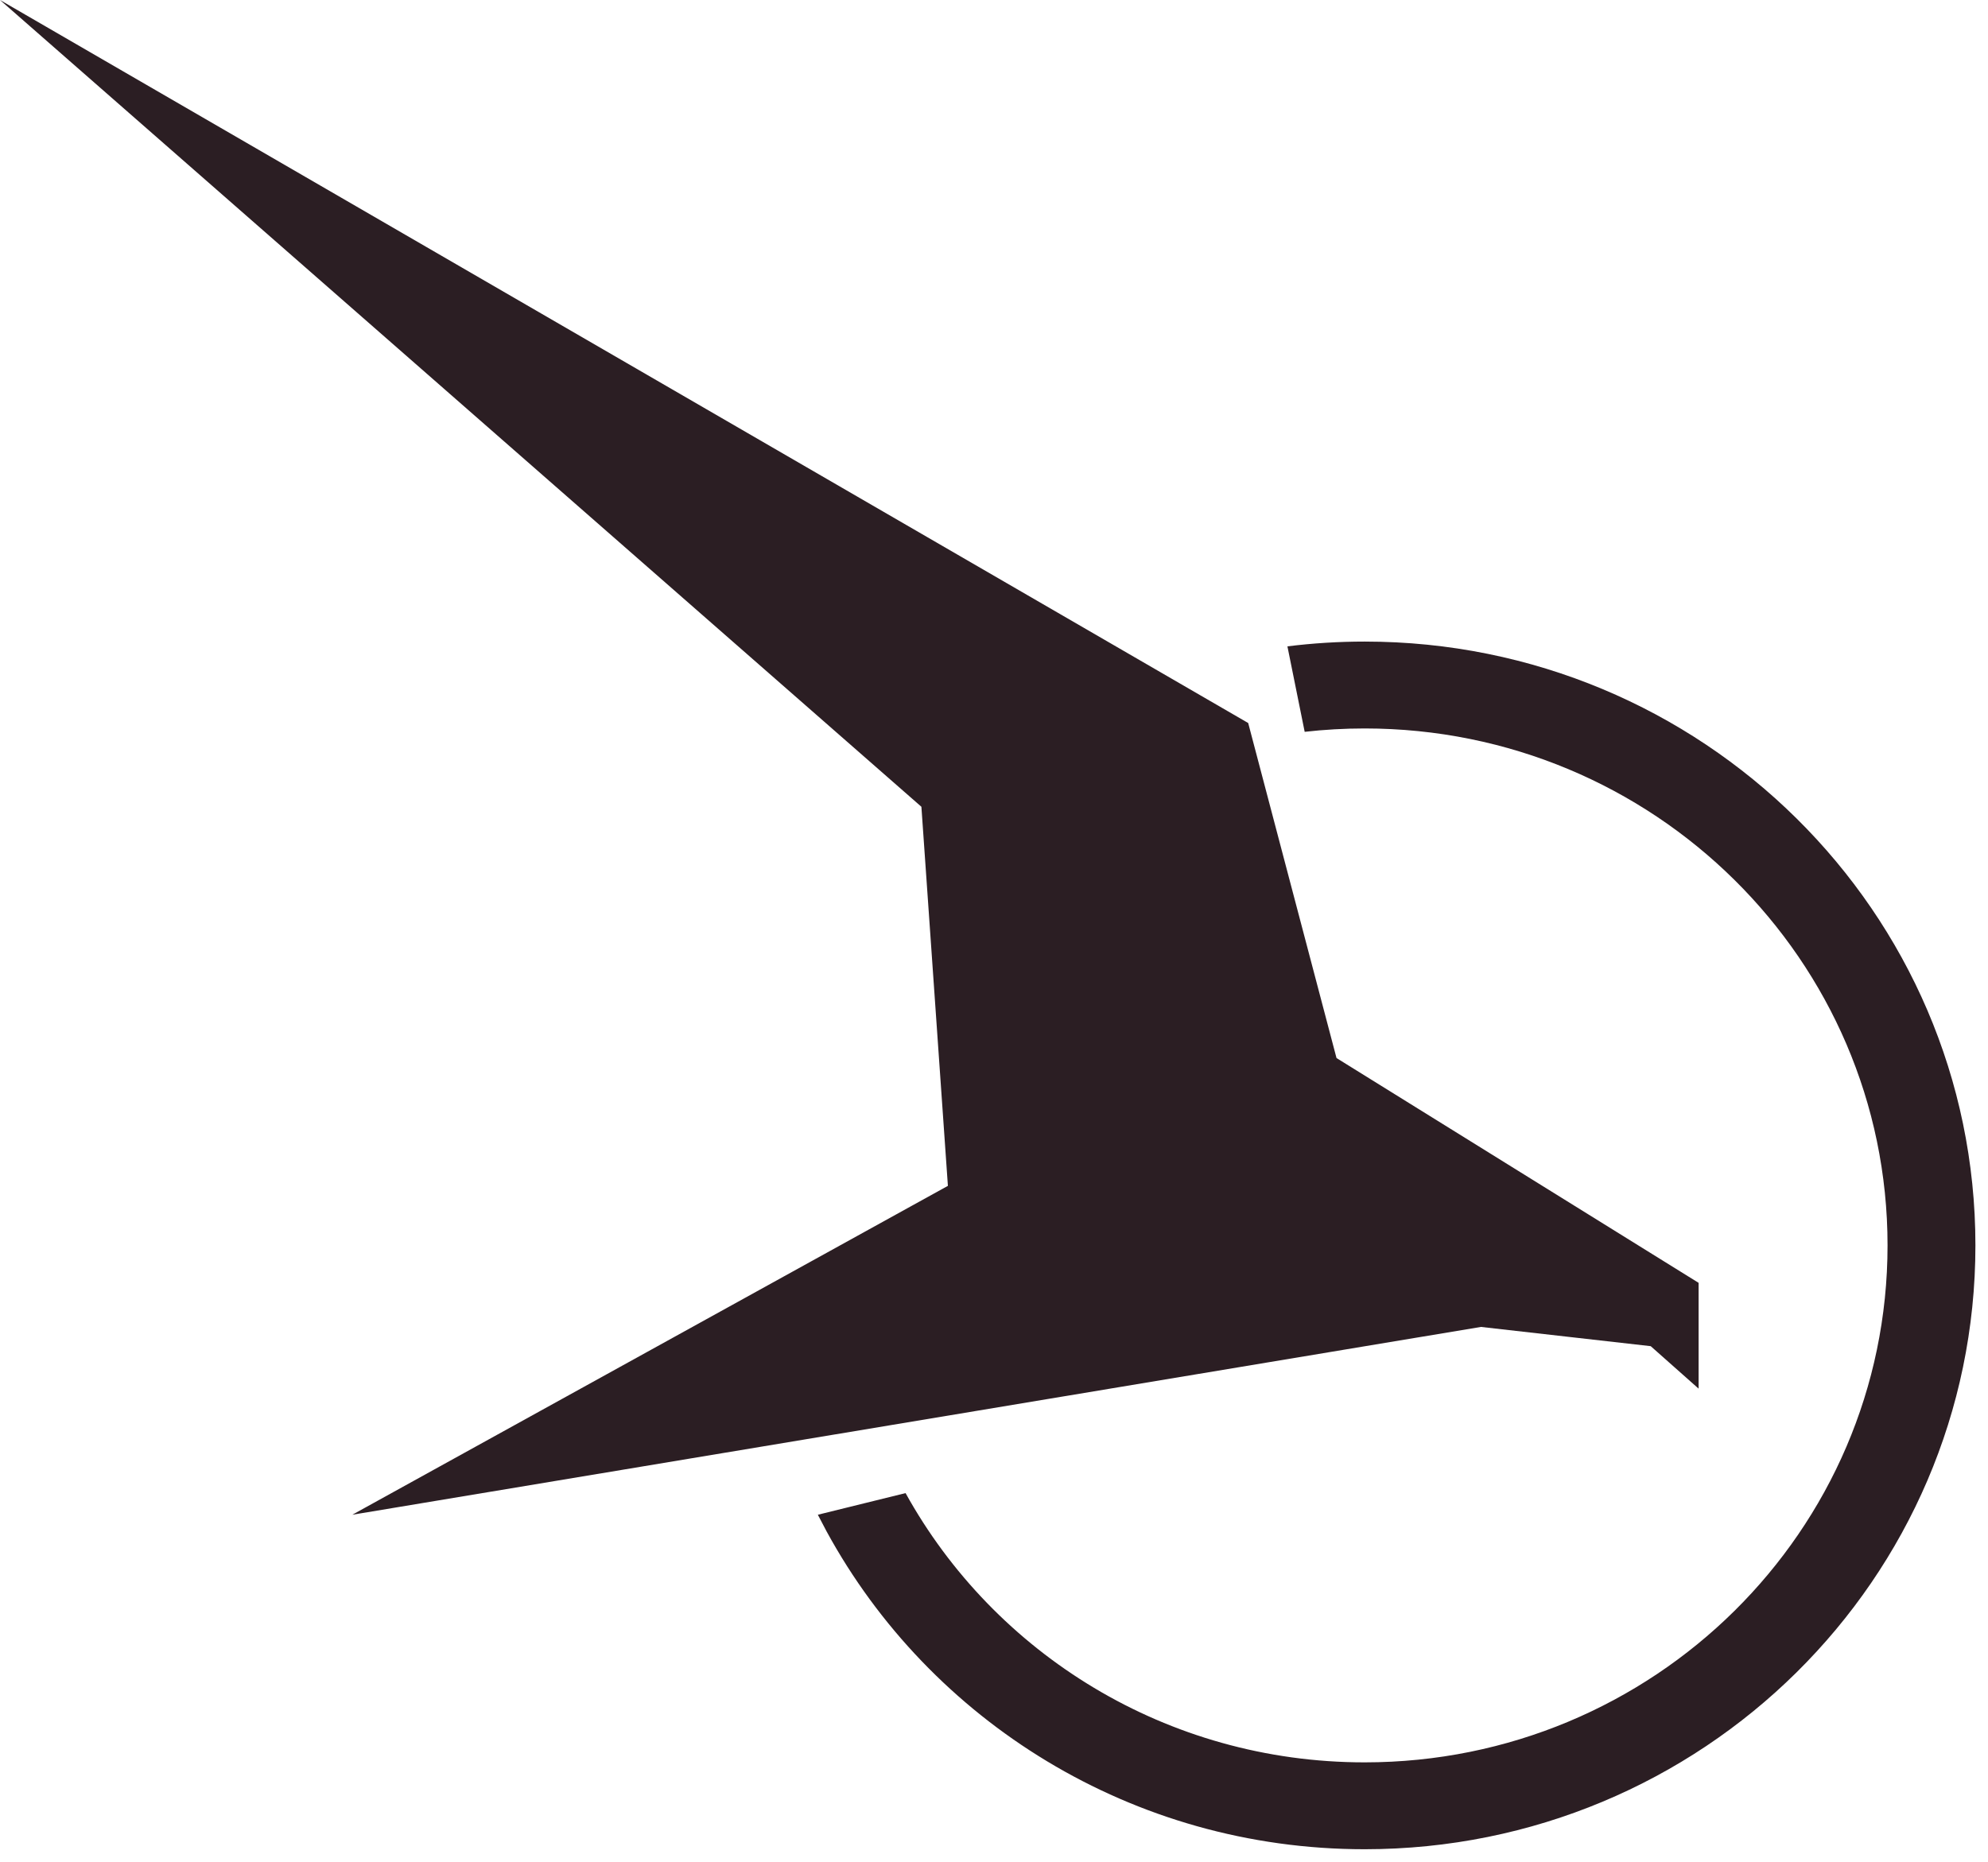
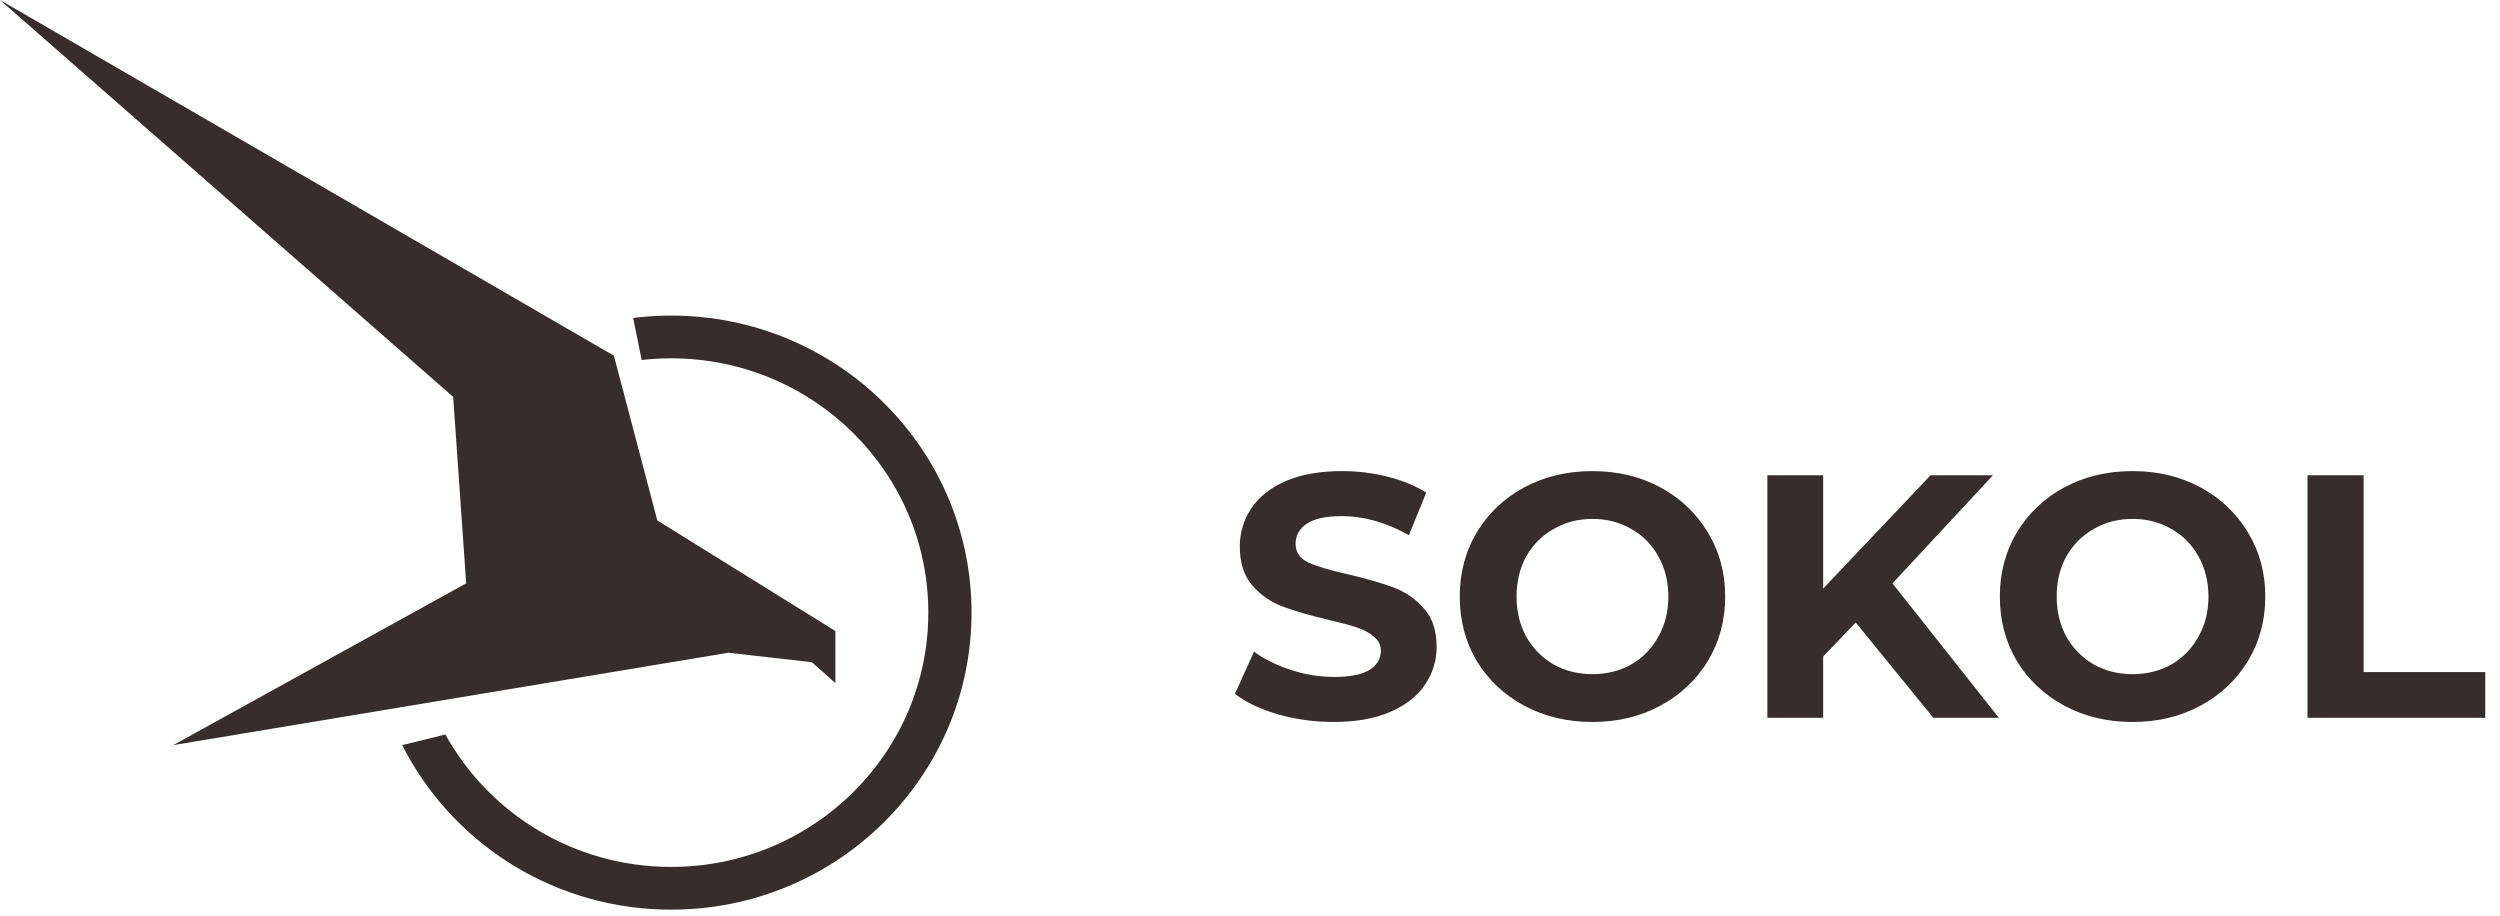
- <svg xmlns="http://www.w3.org/2000/svg" width="79" height="74" viewBox="0 0 79 74" fill="none">
-   <path fill-rule="evenodd" clip-rule="evenodd" d="M0 0L49.601 28.737L53.111 42.053L67.5 50.988V55.193L65.597 53.505L58.851 52.74L14 60.205L37.668 47.133L36.615 32.066L0 0ZM54.229 28.953C53.423 28.953 52.628 28.999 51.846 29.087L51.16 25.69C52.165 25.565 53.189 25.5 54.229 25.5C67.634 25.5 78.5 36.245 78.5 49.5C78.5 62.755 67.634 73.5 54.229 73.5C44.985 73.5 36.948 68.389 32.849 60.87L32.5 60.205L35.986 59.345C39.513 65.722 46.36 70.047 54.229 70.047C65.705 70.047 75.008 60.848 75.008 49.5C75.008 38.152 65.705 28.953 54.229 28.953Z" fill="#2B1E23" />
+ <svg xmlns="http://www.w3.org/2000/svg" width="202" height="74" viewBox="0 0 202 74" fill="none">
+   <path d="M107.764 58.336C106.215 58.336 104.712 58.131 103.256 57.72C101.819 57.291 100.661 56.74 99.784 56.068L101.324 52.652C102.164 53.268 103.163 53.763 104.32 54.136C105.477 54.509 106.635 54.696 107.792 54.696C109.08 54.696 110.032 54.509 110.648 54.136C111.264 53.744 111.572 53.231 111.572 52.596C111.572 52.129 111.385 51.747 111.012 51.448C110.657 51.131 110.191 50.879 109.612 50.692C109.052 50.505 108.287 50.3 107.316 50.076C105.823 49.721 104.6 49.367 103.648 49.012C102.696 48.657 101.875 48.088 101.184 47.304C100.512 46.52 100.176 45.475 100.176 44.168C100.176 43.029 100.484 42.003 101.1 41.088C101.716 40.155 102.64 39.417 103.872 38.876C105.123 38.335 106.644 38.064 108.436 38.064C109.687 38.064 110.909 38.213 112.104 38.512C113.299 38.811 114.344 39.24 115.24 39.8L113.84 43.244C112.029 42.217 110.219 41.704 108.408 41.704C107.139 41.704 106.196 41.909 105.58 42.32C104.983 42.731 104.684 43.272 104.684 43.944C104.684 44.616 105.029 45.12 105.72 45.456C106.429 45.773 107.503 46.091 108.94 46.408C110.433 46.763 111.656 47.117 112.608 47.472C113.56 47.827 114.372 48.387 115.044 49.152C115.735 49.917 116.08 50.953 116.08 52.26C116.08 53.38 115.763 54.407 115.128 55.34C114.512 56.255 113.579 56.983 112.328 57.524C111.077 58.065 109.556 58.336 107.764 58.336ZM128.671 58.336C126.637 58.336 124.798 57.897 123.155 57.02C121.531 56.143 120.253 54.939 119.319 53.408C118.405 51.859 117.947 50.123 117.947 48.2C117.947 46.277 118.405 44.551 119.319 43.02C120.253 41.471 121.531 40.257 123.155 39.38C124.798 38.503 126.637 38.064 128.671 38.064C130.706 38.064 132.535 38.503 134.159 39.38C135.783 40.257 137.062 41.471 137.995 43.02C138.929 44.551 139.395 46.277 139.395 48.2C139.395 50.123 138.929 51.859 137.995 53.408C137.062 54.939 135.783 56.143 134.159 57.02C132.535 57.897 130.706 58.336 128.671 58.336ZM128.671 54.472C129.829 54.472 130.874 54.211 131.807 53.688C132.741 53.147 133.469 52.4 133.991 51.448C134.533 50.496 134.803 49.413 134.803 48.2C134.803 46.987 134.533 45.904 133.991 44.952C133.469 44 132.741 43.263 131.807 42.74C130.874 42.199 129.829 41.928 128.671 41.928C127.514 41.928 126.469 42.199 125.535 42.74C124.602 43.263 123.865 44 123.323 44.952C122.801 45.904 122.539 46.987 122.539 48.2C122.539 49.413 122.801 50.496 123.323 51.448C123.865 52.4 124.602 53.147 125.535 53.688C126.469 54.211 127.514 54.472 128.671 54.472ZM149.944 50.3L147.312 53.044V58H142.804V38.4H147.312V47.556L155.992 38.4H161.032L152.912 47.136L161.508 58H156.216L149.944 50.3ZM172.312 58.336C170.277 58.336 168.439 57.897 166.796 57.02C165.172 56.143 163.893 54.939 162.96 53.408C162.045 51.859 161.588 50.123 161.588 48.2C161.588 46.277 162.045 44.551 162.96 43.02C163.893 41.471 165.172 40.257 166.796 39.38C168.439 38.503 170.277 38.064 172.312 38.064C174.347 38.064 176.176 38.503 177.8 39.38C179.424 40.257 180.703 41.471 181.636 43.02C182.569 44.551 183.036 46.277 183.036 48.2C183.036 50.123 182.569 51.859 181.636 53.408C180.703 54.939 179.424 56.143 177.8 57.02C176.176 57.897 174.347 58.336 172.312 58.336ZM172.312 54.472C173.469 54.472 174.515 54.211 175.448 53.688C176.381 53.147 177.109 52.4 177.632 51.448C178.173 50.496 178.444 49.413 178.444 48.2C178.444 46.987 178.173 45.904 177.632 44.952C177.109 44 176.381 43.263 175.448 42.74C174.515 42.199 173.469 41.928 172.312 41.928C171.155 41.928 170.109 42.199 169.176 42.74C168.243 43.263 167.505 44 166.964 44.952C166.441 45.904 166.18 46.987 166.18 48.2C166.18 49.413 166.441 50.496 166.964 51.448C167.505 52.4 168.243 53.147 169.176 53.688C170.109 54.211 171.155 54.472 172.312 54.472ZM186.445 38.4H190.981V54.304H200.809V58H186.445V38.4Z" fill="#352E2D" />
+   <path fill-rule="evenodd" clip-rule="evenodd" d="M0 0L49.601 28.737L53.111 42.053L67.5 50.988V55.193L65.597 53.505L58.851 52.74L14 60.205L37.668 47.133L36.615 32.066L0 0ZM54.229 28.953C53.423 28.953 52.628 28.999 51.846 29.087L51.16 25.69C52.165 25.565 53.189 25.5 54.229 25.5C67.634 25.5 78.5 36.245 78.5 49.5C78.5 62.755 67.634 73.5 54.229 73.5C44.985 73.5 36.948 68.389 32.849 60.87L32.5 60.205L35.986 59.345C39.513 65.722 46.36 70.047 54.229 70.047C65.705 70.047 75.008 60.848 75.008 49.5C75.008 38.152 65.705 28.953 54.229 28.953Z" fill="#352E2D" />
</svg>
